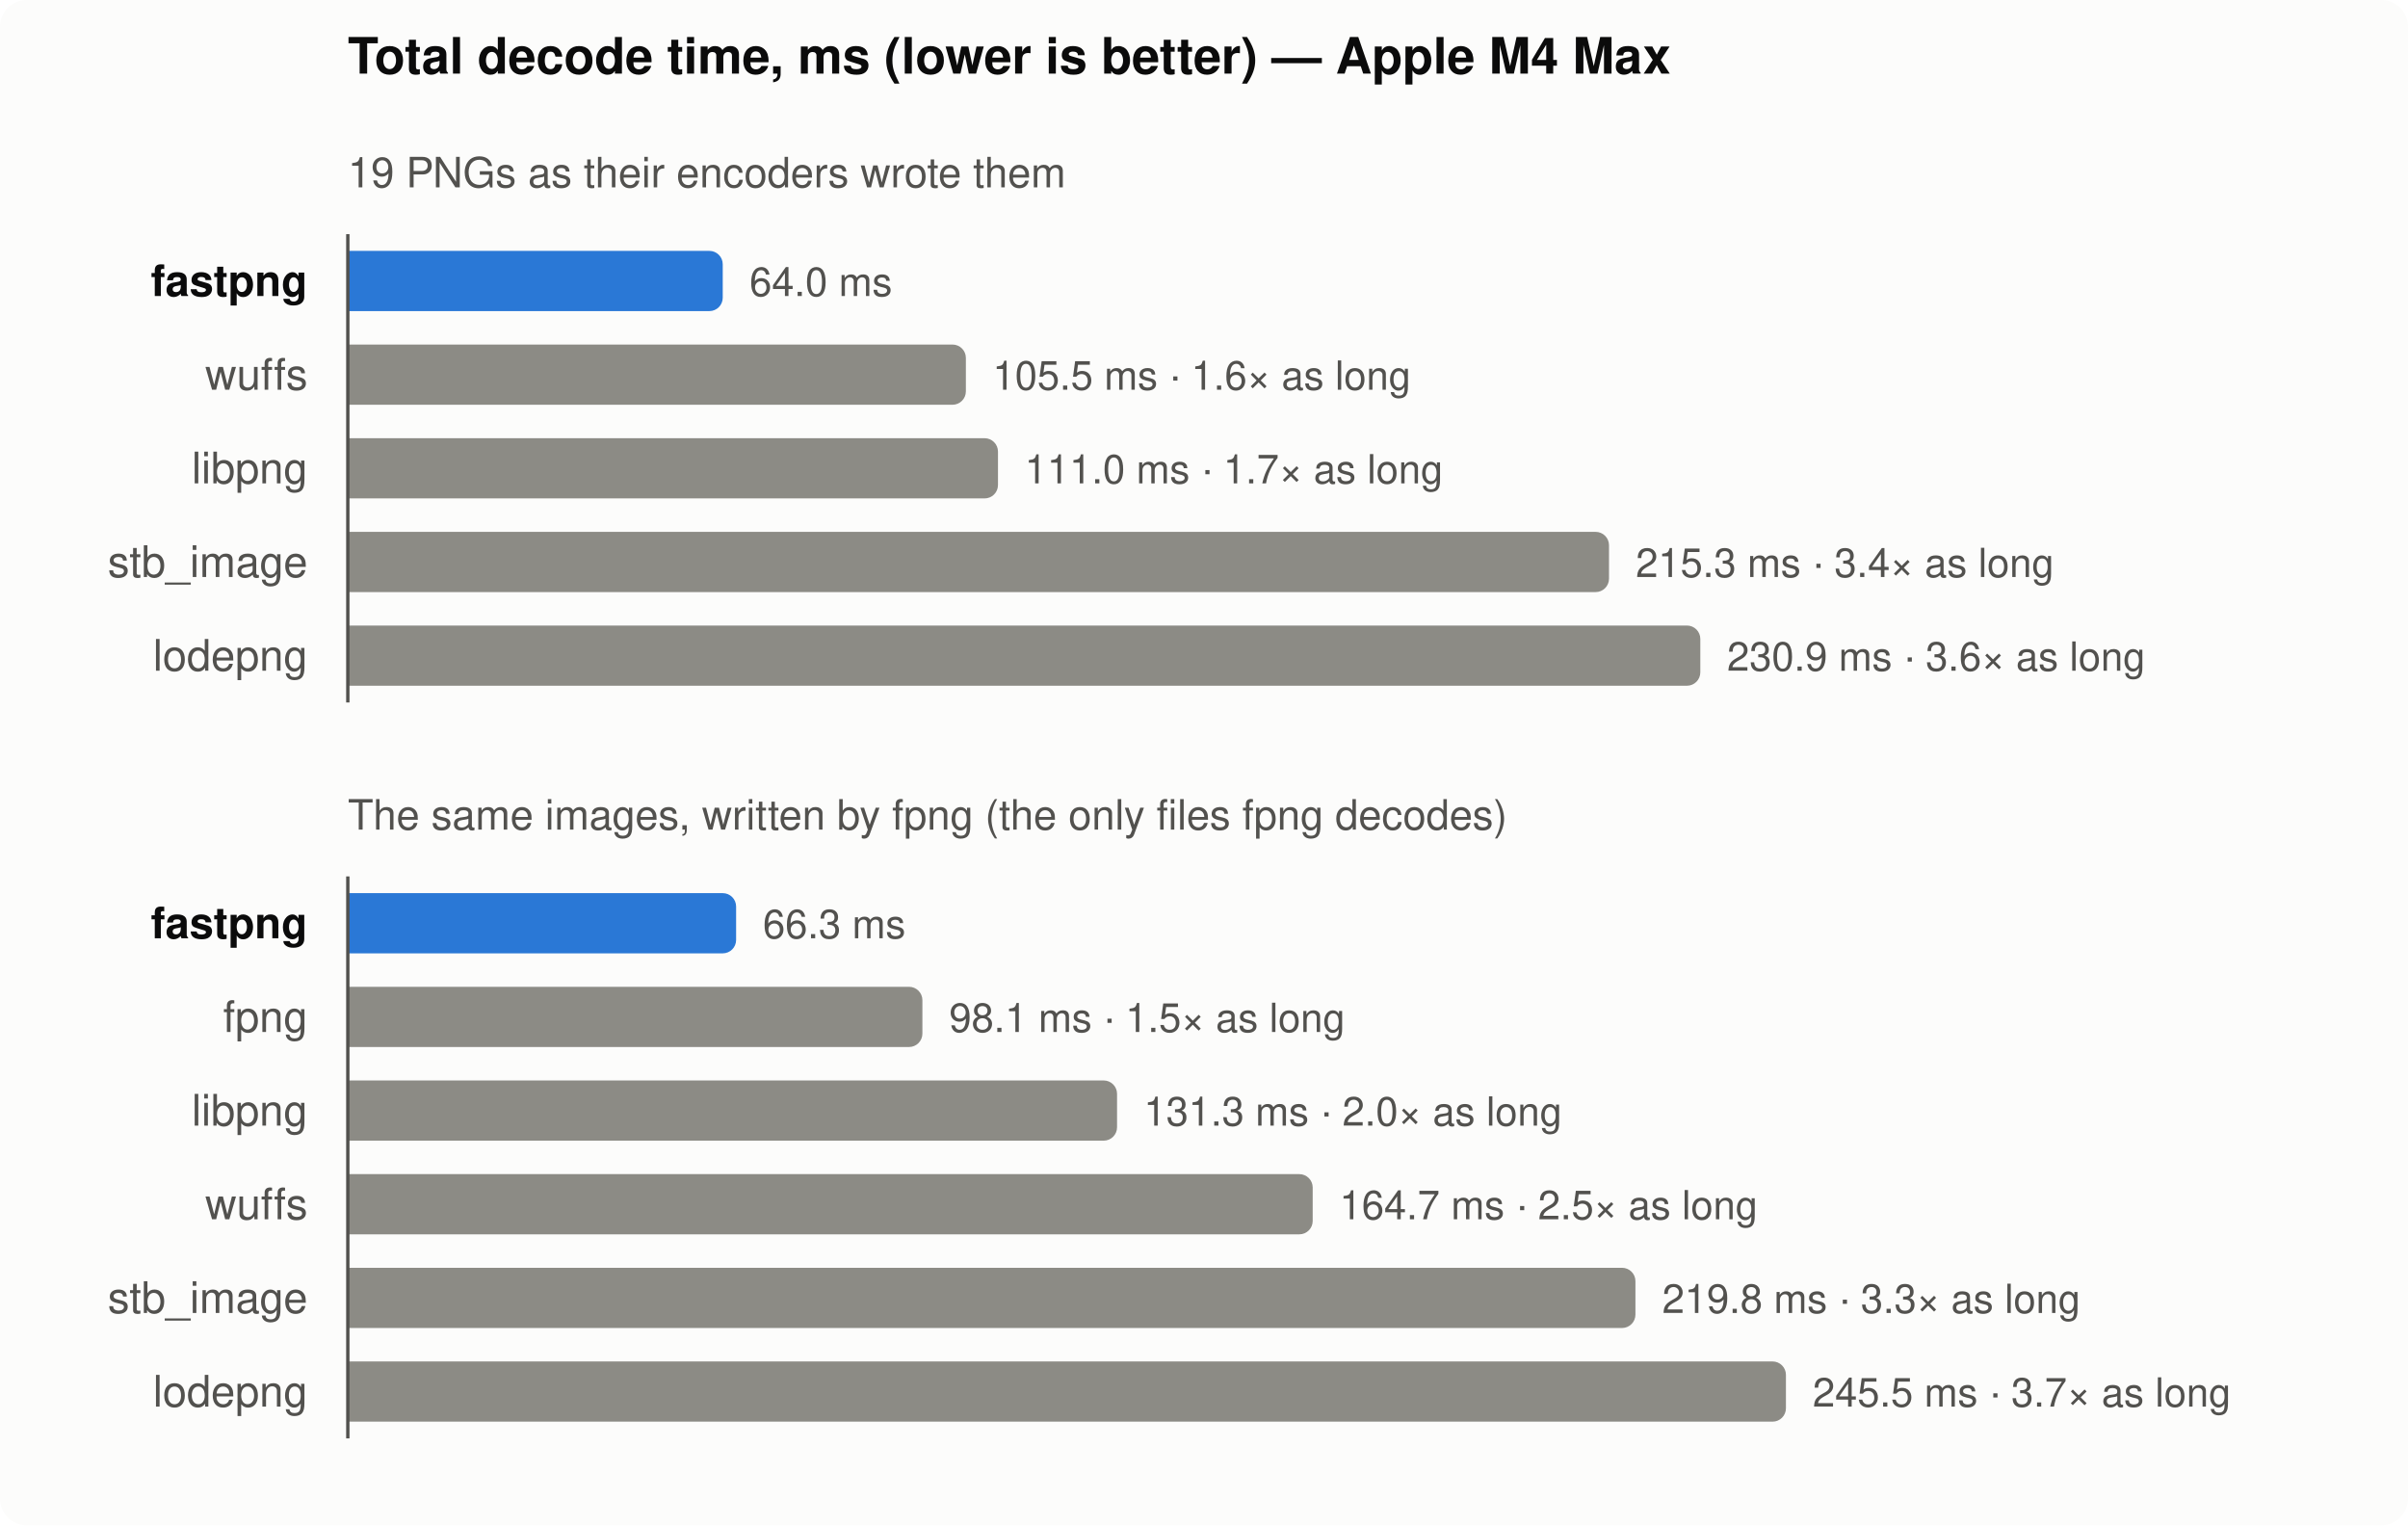
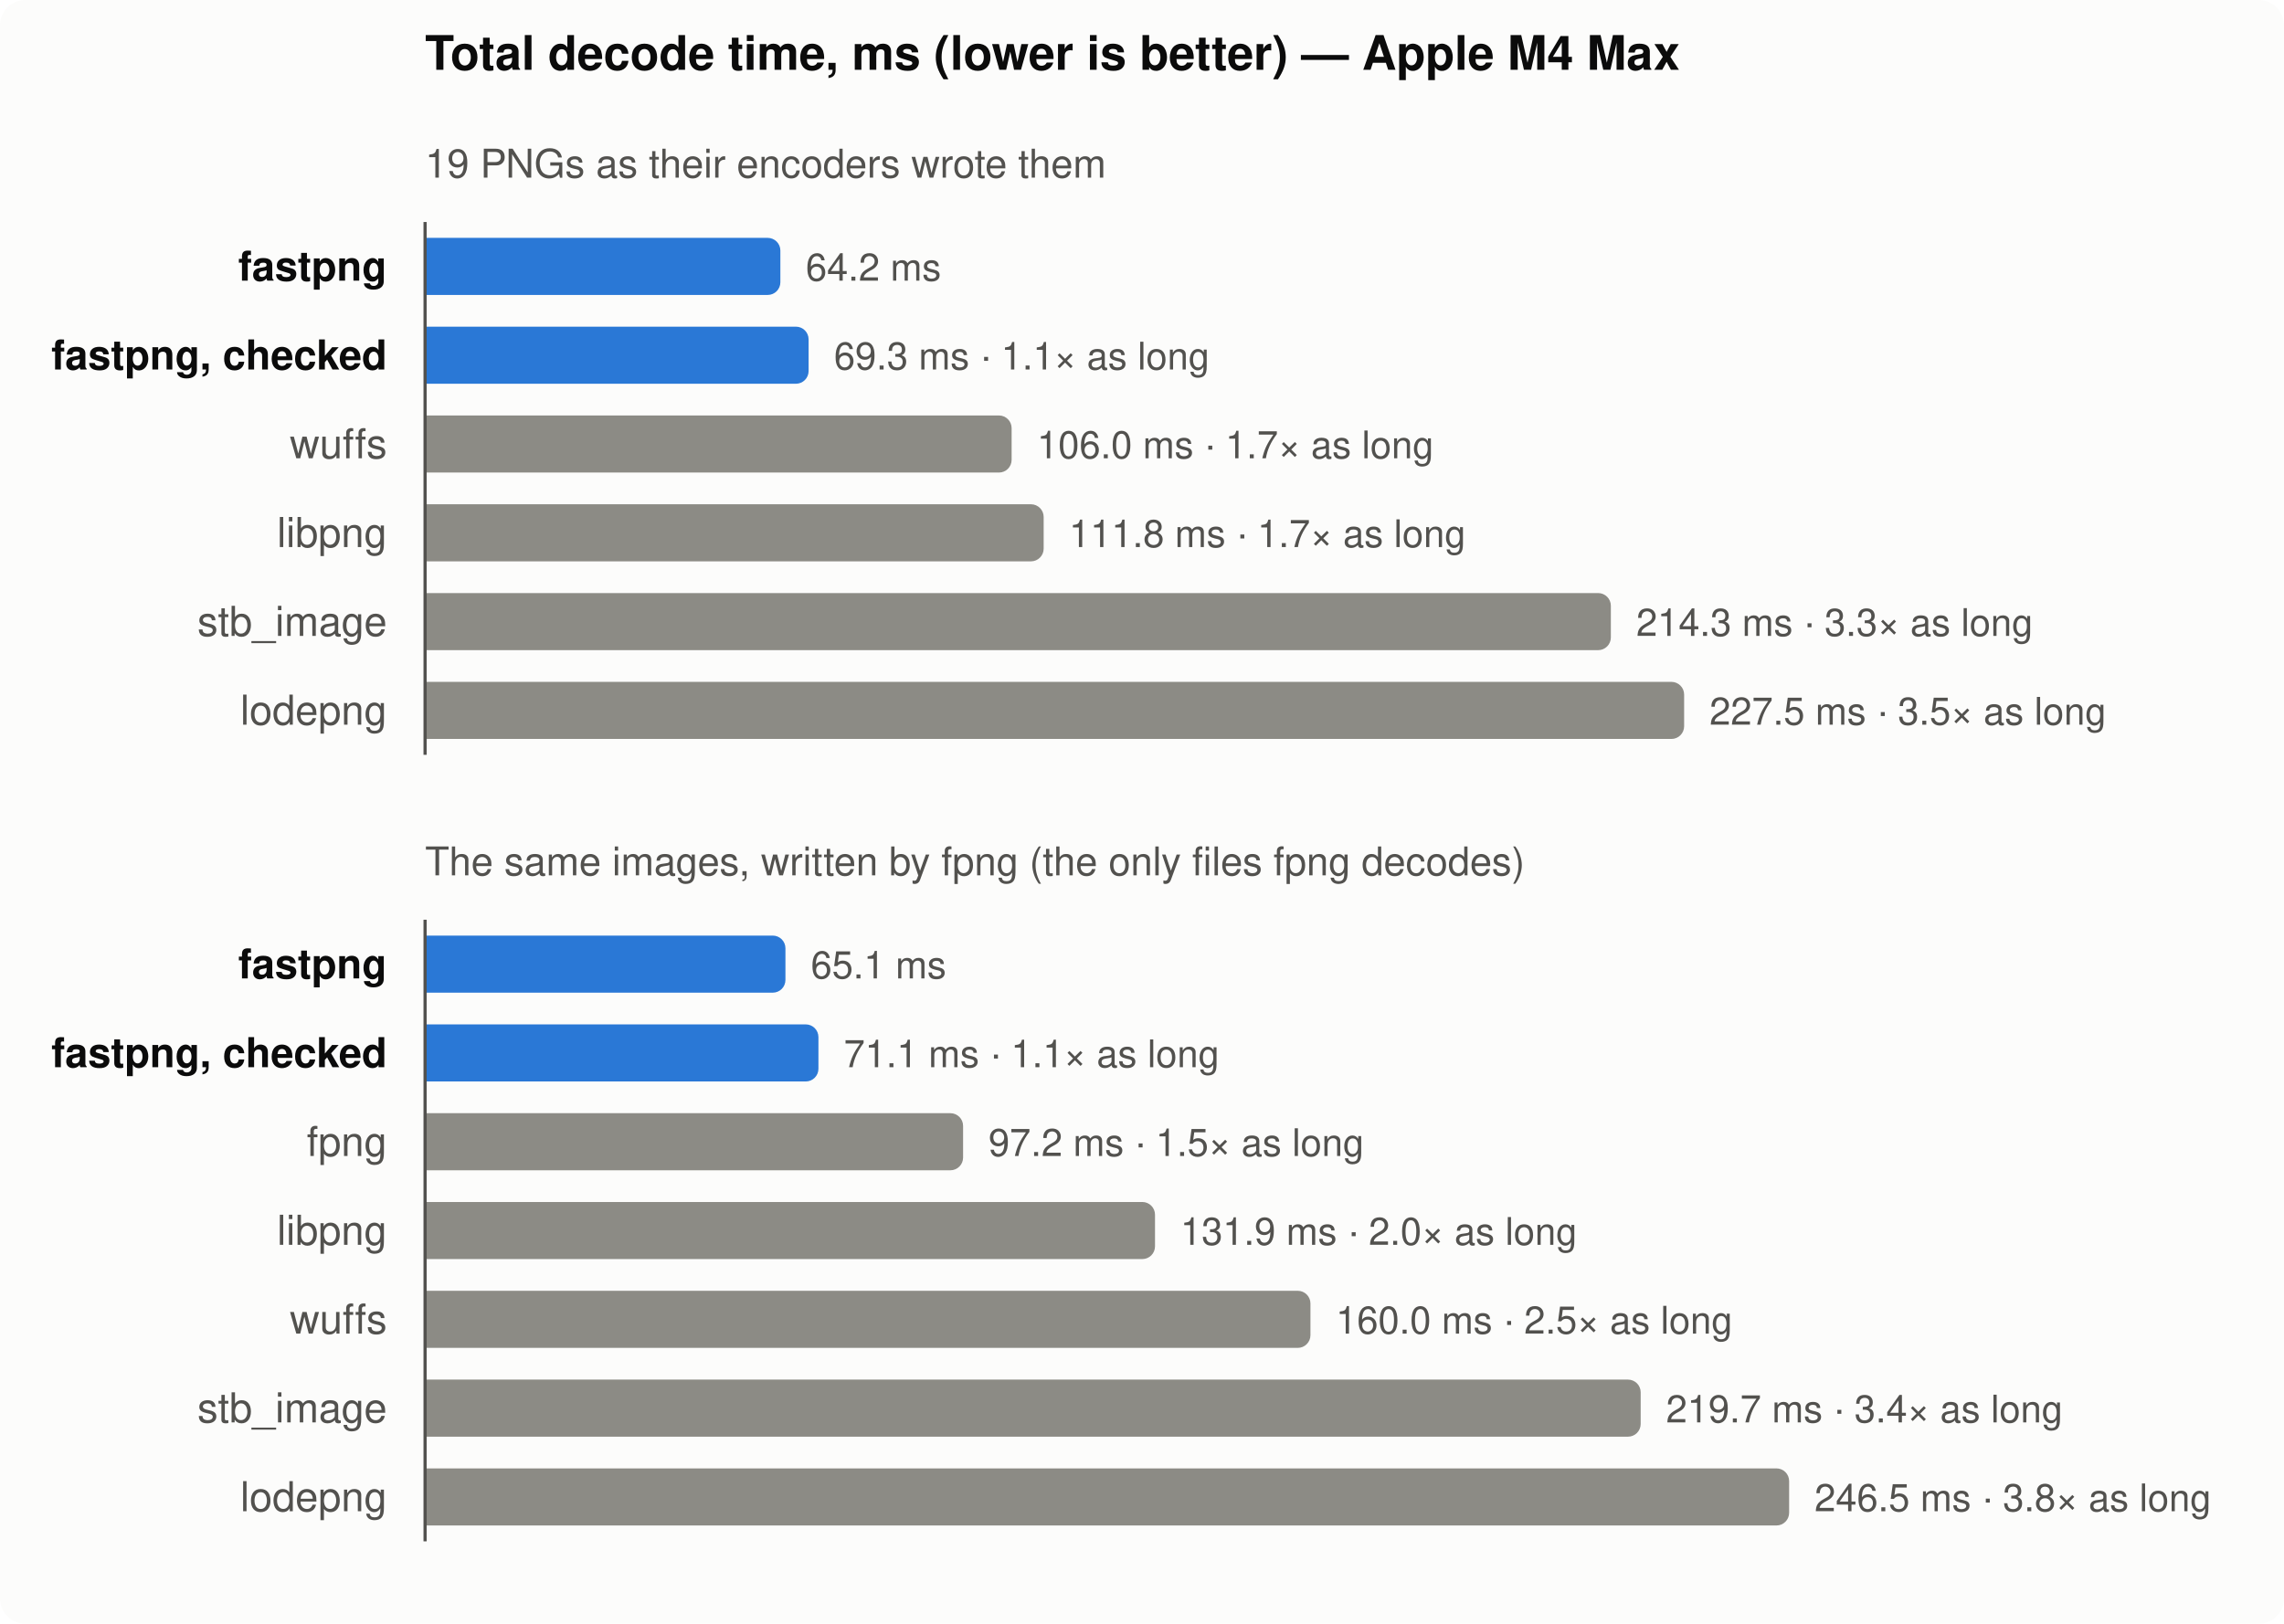
- <svg xmlns="http://www.w3.org/2000/svg" width="720" height="456" viewBox="0 0 720 456" font-family="-apple-system, BlinkMacSystemFont, 'Segoe UI', Helvetica, Arial, sans-serif" role="img" aria-labelledby="t">
+ <svg xmlns="http://www.w3.org/2000/svg" width="720" height="512" viewBox="0 0 720 512" font-family="-apple-system, BlinkMacSystemFont, 'Segoe UI', Helvetica, Arial, sans-serif" role="img" aria-labelledby="t">
  <style>
  .title { font-size: 15px; font-weight: 600; fill: #0b0b0b; }
  .panel { font-size: 12.5px; fill: #52514e; }
  .name { font-size: 13px; fill: #52514e; }
  .us-text { font-weight: 600; fill: #0b0b0b; }
  .value { font-size: 12px; fill: #52514e; font-variant-numeric: tabular-nums; }
  .surface { fill: #fcfcfb; }
  .us { fill: #2a78d6; }
  .them { fill: #8c8b85; }
  .baseline { stroke: #52514e; stroke-width: 1; }
  @media (prefers-color-scheme: dark) {
    .title, .us-text { fill: #f0efec; }
    .panel, .name, .value { fill: #c3c2b7; }
    .surface { fill: #1a1a19; }
    .us { fill: #3987e5; }
    .them { fill: #6b6a65; }
    .baseline { stroke: #c3c2b7; }
  }
</style>
-   <rect class="surface" width="720" height="456" rx="8" />
-   <text class="title" x="104" y="22">Total decode time, ms (lower is better) — Apple M4 Max</text>
-   <text class="panel" x="104" y="56">19 PNGs as their encoders wrote them</text>
-   <text class="name us-text" x="92" y="88.5" text-anchor="end">fastpng</text>
-   <path class="us" d="M104.0,75.0 H212.1 A4,4 0 0 1 216.1,79.0 V89.0 A4,4 0 0 1 212.1,93.0 H104.0 Z" />
-   <text class="value" x="224.1" y="88.5">64.0 ms</text>
-   <text class="name them-text" x="92" y="116.5" text-anchor="end">wuffs</text>
-   <path class="them" d="M104.0,103.0 H284.8 A4,4 0 0 1 288.8,107.0 V117.0 A4,4 0 0 1 284.8,121.0 H104.0 Z" />
-   <text class="value" x="296.8" y="116.5">105.5 ms  ·  1.6× as long</text>
-   <text class="name them-text" x="92" y="144.5" text-anchor="end">libpng</text>
-   <path class="them" d="M104.0,131.0 H294.4 A4,4 0 0 1 298.4,135.0 V145.0 A4,4 0 0 1 294.4,149.0 H104.0 Z" />
-   <text class="value" x="306.4" y="144.5">111.0 ms  ·  1.7× as long</text>
-   <text class="name them-text" x="92" y="172.5" text-anchor="end">stb_image</text>
-   <path class="them" d="M104.0,159.0 H477.1 A4,4 0 0 1 481.1,163.0 V173.0 A4,4 0 0 1 477.1,177.0 H104.0 Z" />
-   <text class="value" x="489.1" y="172.5">215.3 ms  ·  3.4× as long</text>
-   <text class="name them-text" x="92" y="200.5" text-anchor="end">lodepng</text>
-   <path class="them" d="M104.0,187.0 H504.4 A4,4 0 0 1 508.4,191.0 V201.0 A4,4 0 0 1 504.4,205.0 H104.0 Z" />
-   <text class="value" x="516.4" y="200.5">230.9 ms  ·  3.6× as long</text>
-   <line class="baseline" x1="104" x2="104" y1="70" y2="210" />
-   <text class="panel" x="104" y="248">The same images, written by fpng (the only files fpng decodes)</text>
-   <text class="name us-text" x="92" y="280.5" text-anchor="end">fastpng</text>
-   <path class="us" d="M104.0,267.0 H216.1 A4,4 0 0 1 220.1,271.0 V281.0 A4,4 0 0 1 216.1,285.0 H104.0 Z" />
-   <text class="value" x="228.1" y="280.5">66.3 ms</text>
-   <text class="name them-text" x="92" y="308.5" text-anchor="end">fpng</text>
-   <path class="them" d="M104.0,295.0 H271.8 A4,4 0 0 1 275.8,299.0 V309.0 A4,4 0 0 1 271.8,313.0 H104.0 Z" />
-   <text class="value" x="283.8" y="308.5">98.1 ms  ·  1.5× as long</text>
-   <text class="name them-text" x="92" y="336.5" text-anchor="end">libpng</text>
-   <path class="them" d="M104.0,323.0 H330.0 A4,4 0 0 1 334.0,327.0 V337.0 A4,4 0 0 1 330.0,341.0 H104.0 Z" />
-   <text class="value" x="342.0" y="336.5">131.3 ms  ·  2.0× as long</text>
-   <text class="name them-text" x="92" y="364.5" text-anchor="end">wuffs</text>
-   <path class="them" d="M104.0,351.0 H388.5 A4,4 0 0 1 392.5,355.0 V365.0 A4,4 0 0 1 388.5,369.0 H104.0 Z" />
-   <text class="value" x="400.5" y="364.5">164.7 ms  ·  2.5× as long</text>
-   <text class="name them-text" x="92" y="392.5" text-anchor="end">stb_image</text>
-   <path class="them" d="M104.0,379.0 H485.0 A4,4 0 0 1 489.0,383.0 V393.0 A4,4 0 0 1 485.0,397.0 H104.0 Z" />
-   <text class="value" x="497.0" y="392.5">219.8 ms  ·  3.3× as long</text>
-   <text class="name them-text" x="92" y="420.5" text-anchor="end">lodepng</text>
-   <path class="them" d="M104.0,407.0 H530.0 A4,4 0 0 1 534.0,411.0 V421.0 A4,4 0 0 1 530.0,425.0 H104.0 Z" />
-   <text class="value" x="542.0" y="420.5">245.5 ms  ·  3.7× as long</text>
-   <line class="baseline" x1="104" x2="104" y1="262" y2="430" />
+   <rect class="surface" width="720" height="512" rx="8" />
+   <text class="title" x="134" y="22">Total decode time, ms (lower is better) — Apple M4 Max</text>
+   <text class="panel" x="134" y="56">19 PNGs as their encoders wrote them</text>
+   <text class="name us-text" x="122" y="88.5" text-anchor="end">fastpng</text>
+   <path class="us" d="M134.0,75.0 H242.0 A4,4 0 0 1 246.0,79.0 V89.0 A4,4 0 0 1 242.0,93.0 H134.0 Z" />
+   <text class="value" x="254.0" y="88.5">64.2 ms</text>
+   <text class="name us-text" x="122" y="116.5" text-anchor="end">fastpng, checked</text>
+   <path class="us" d="M134.0,103.0 H250.9 A4,4 0 0 1 254.9,107.0 V117.0 A4,4 0 0 1 250.9,121.0 H134.0 Z" />
+   <text class="value" x="262.9" y="116.5">69.3 ms  ·  1.1× as long</text>
+   <text class="name them-text" x="122" y="144.5" text-anchor="end">wuffs</text>
+   <path class="them" d="M134.0,131.0 H314.9 A4,4 0 0 1 318.9,135.0 V145.0 A4,4 0 0 1 314.9,149.0 H134.0 Z" />
+   <text class="value" x="326.9" y="144.5">106.0 ms  ·  1.7× as long</text>
+   <text class="name them-text" x="122" y="172.5" text-anchor="end">libpng</text>
+   <path class="them" d="M134.0,159.0 H325.0 A4,4 0 0 1 329.0,163.0 V173.0 A4,4 0 0 1 325.0,177.0 H134.0 Z" />
+   <text class="value" x="337.0" y="172.5">111.8 ms  ·  1.7× as long</text>
+   <text class="name them-text" x="122" y="200.5" text-anchor="end">stb_image</text>
+   <path class="them" d="M134.0,187.0 H503.8 A4,4 0 0 1 507.8,191.0 V201.0 A4,4 0 0 1 503.8,205.0 H134.0 Z" />
+   <text class="value" x="515.8" y="200.5">214.3 ms  ·  3.3× as long</text>
+   <text class="name them-text" x="122" y="228.5" text-anchor="end">lodepng</text>
+   <path class="them" d="M134.0,215.0 H526.9 A4,4 0 0 1 530.9,219.0 V229.0 A4,4 0 0 1 526.9,233.0 H134.0 Z" />
+   <text class="value" x="538.9" y="228.5">227.5 ms  ·  3.5× as long</text>
+   <line class="baseline" x1="134" x2="134" y1="70" y2="238" />
+   <text class="panel" x="134" y="276">The same images, written by fpng (the only files fpng decodes)</text>
+   <text class="name us-text" x="122" y="308.5" text-anchor="end">fastpng</text>
+   <path class="us" d="M134.0,295.0 H243.6 A4,4 0 0 1 247.6,299.0 V309.0 A4,4 0 0 1 243.6,313.0 H134.0 Z" />
+   <text class="value" x="255.6" y="308.5">65.1 ms</text>
+   <text class="name us-text" x="122" y="336.5" text-anchor="end">fastpng, checked</text>
+   <path class="us" d="M134.0,323.0 H254.0 A4,4 0 0 1 258.0,327.0 V337.0 A4,4 0 0 1 254.0,341.0 H134.0 Z" />
+   <text class="value" x="266.0" y="336.5">71.1 ms  ·  1.1× as long</text>
+   <text class="name them-text" x="122" y="364.5" text-anchor="end">fpng</text>
+   <path class="them" d="M134.0,351.0 H299.6 A4,4 0 0 1 303.6,355.0 V365.0 A4,4 0 0 1 299.6,369.0 H134.0 Z" />
+   <text class="value" x="311.6" y="364.5">97.2 ms  ·  1.5× as long</text>
+   <text class="name them-text" x="122" y="392.5" text-anchor="end">libpng</text>
+   <path class="them" d="M134.0,379.0 H360.1 A4,4 0 0 1 364.1,383.0 V393.0 A4,4 0 0 1 360.1,397.0 H134.0 Z" />
+   <text class="value" x="372.1" y="392.5">131.9 ms  ·  2.0× as long</text>
+   <text class="name them-text" x="122" y="420.5" text-anchor="end">wuffs</text>
+   <path class="them" d="M134.0,407.0 H409.1 A4,4 0 0 1 413.1,411.0 V421.0 A4,4 0 0 1 409.1,425.0 H134.0 Z" />
+   <text class="value" x="421.1" y="420.5">160.0 ms  ·  2.5× as long</text>
+   <text class="name them-text" x="122" y="448.5" text-anchor="end">stb_image</text>
+   <path class="them" d="M134.0,435.0 H513.2 A4,4 0 0 1 517.2,439.0 V449.0 A4,4 0 0 1 513.2,453.0 H134.0 Z" />
+   <text class="value" x="525.2" y="448.5">219.7 ms  ·  3.4× as long</text>
+   <text class="name them-text" x="122" y="476.5" text-anchor="end">lodepng</text>
+   <path class="them" d="M134.0,463.0 H560.0 A4,4 0 0 1 564.0,467.0 V477.0 A4,4 0 0 1 560.0,481.0 H134.0 Z" />
+   <text class="value" x="572.0" y="476.5">246.5 ms  ·  3.8× as long</text>
+   <line class="baseline" x1="134" x2="134" y1="290" y2="486" />
</svg>
